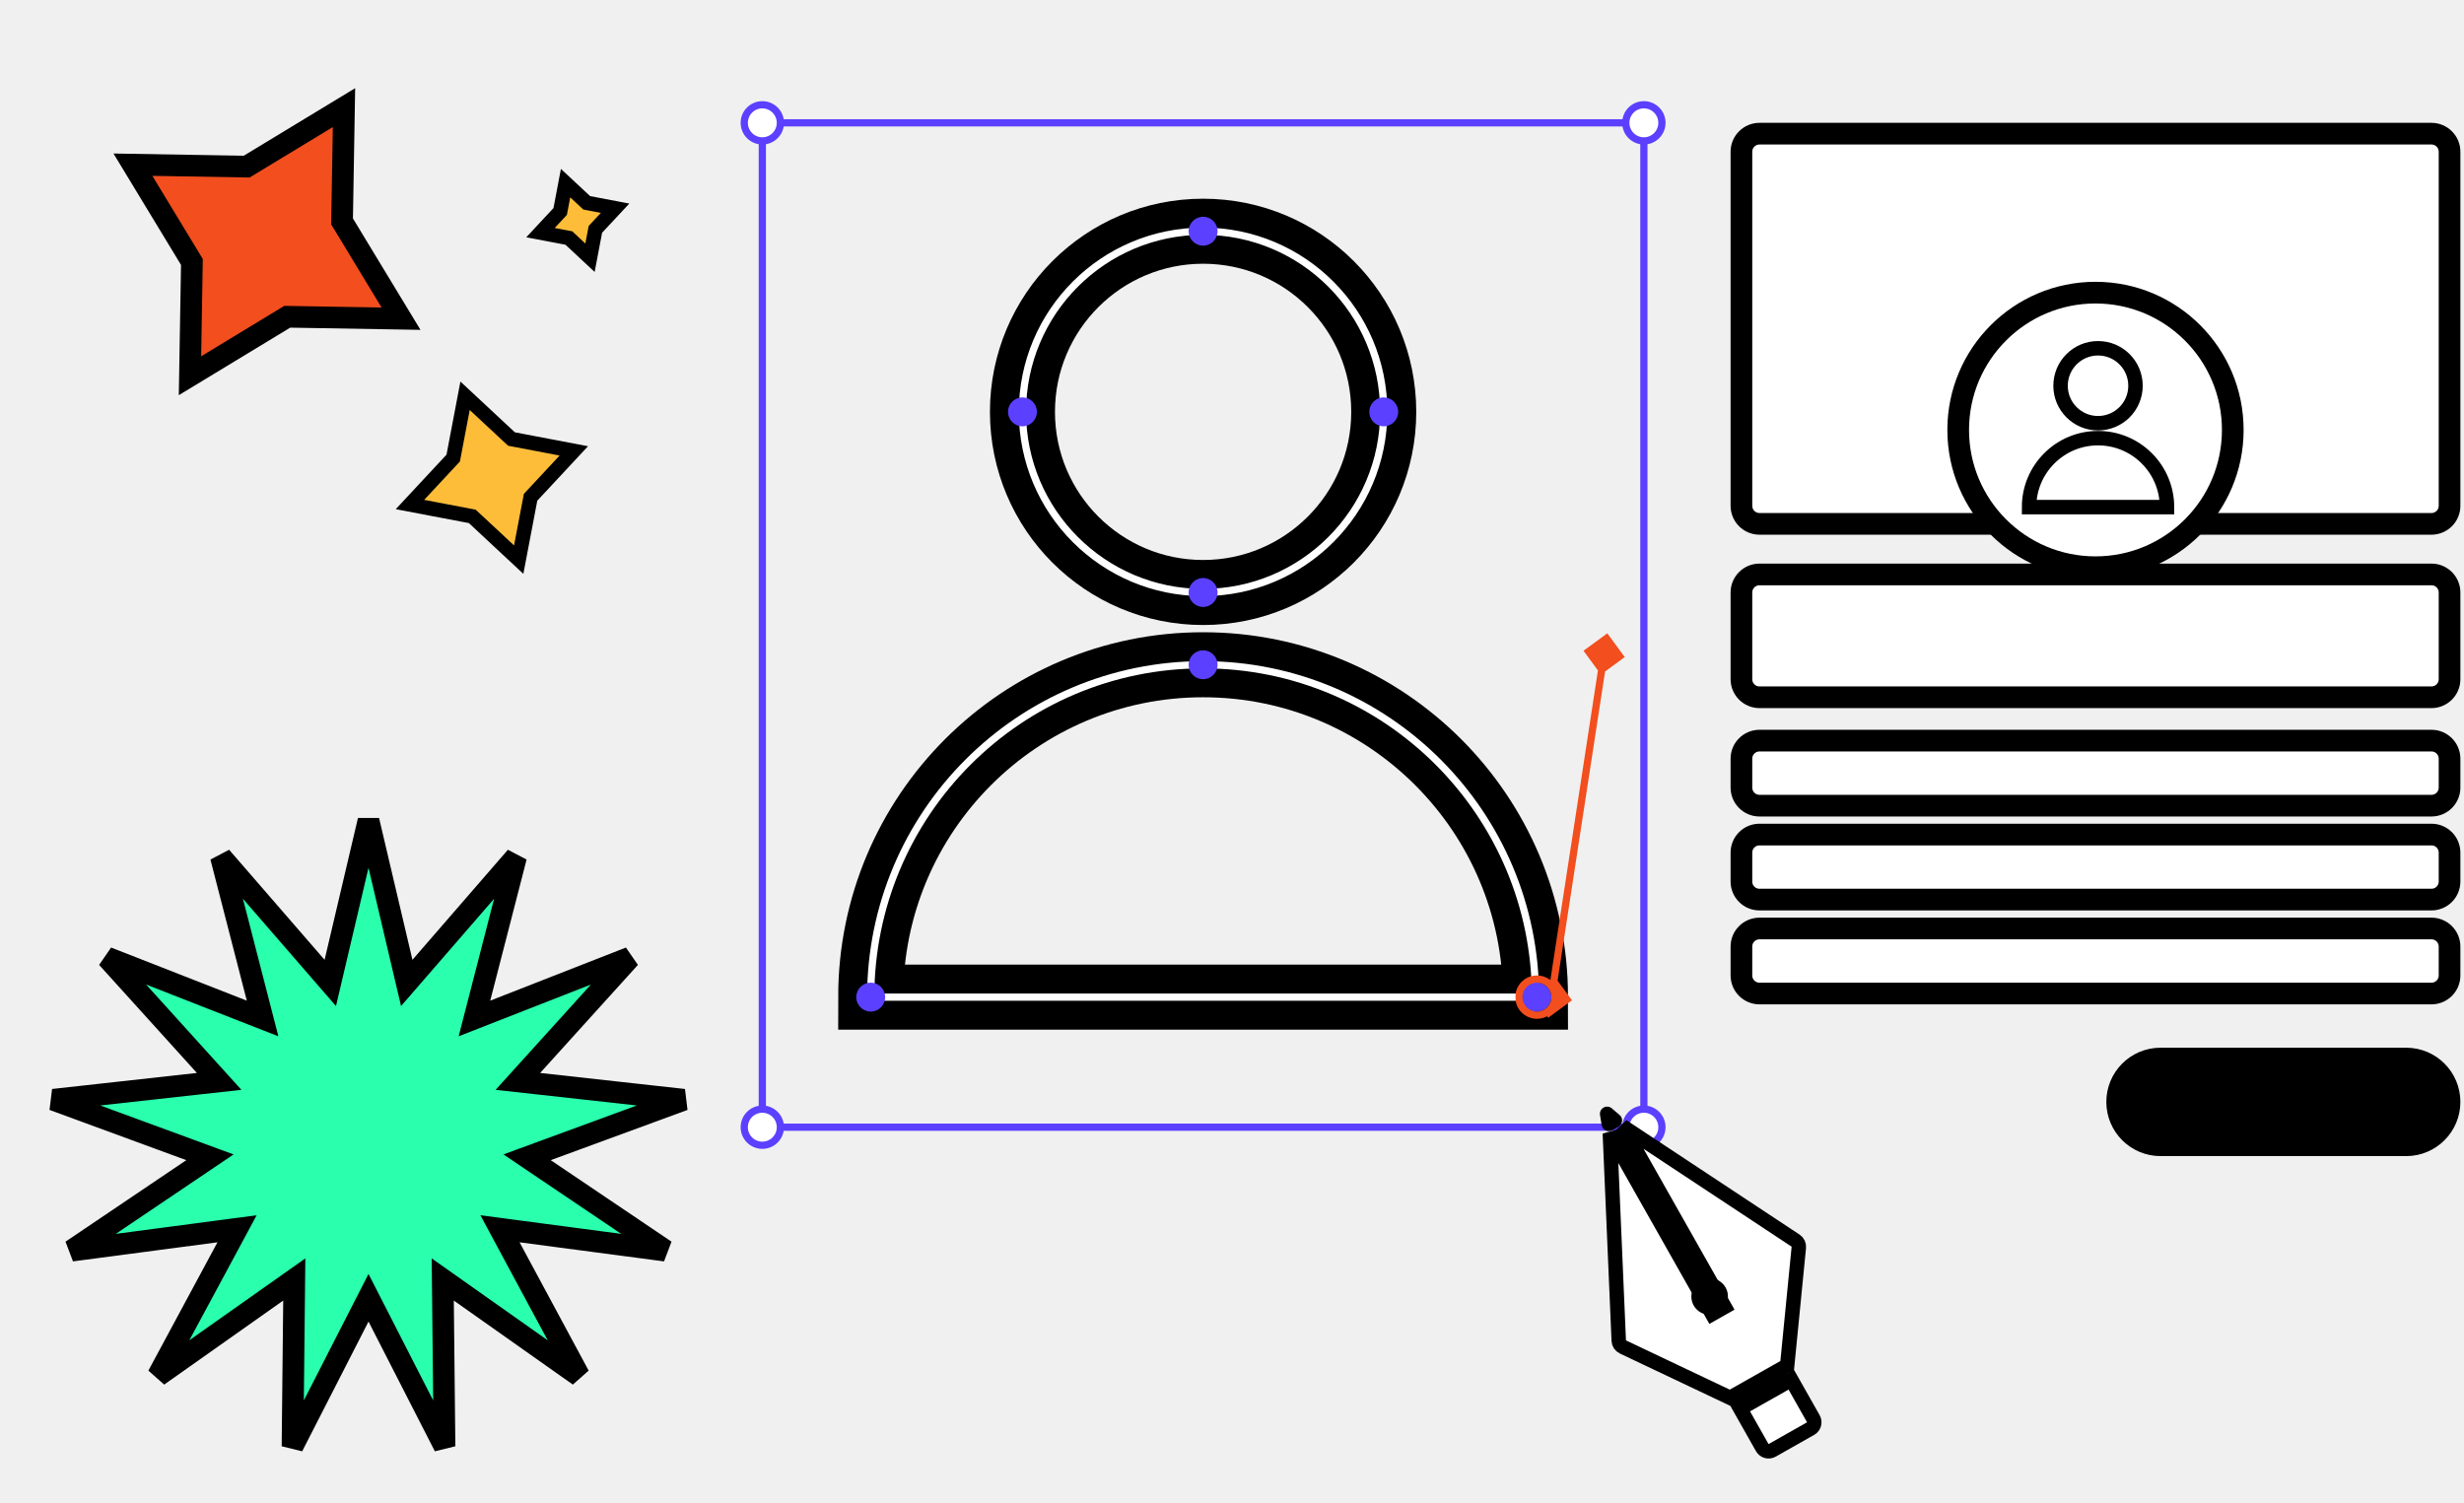
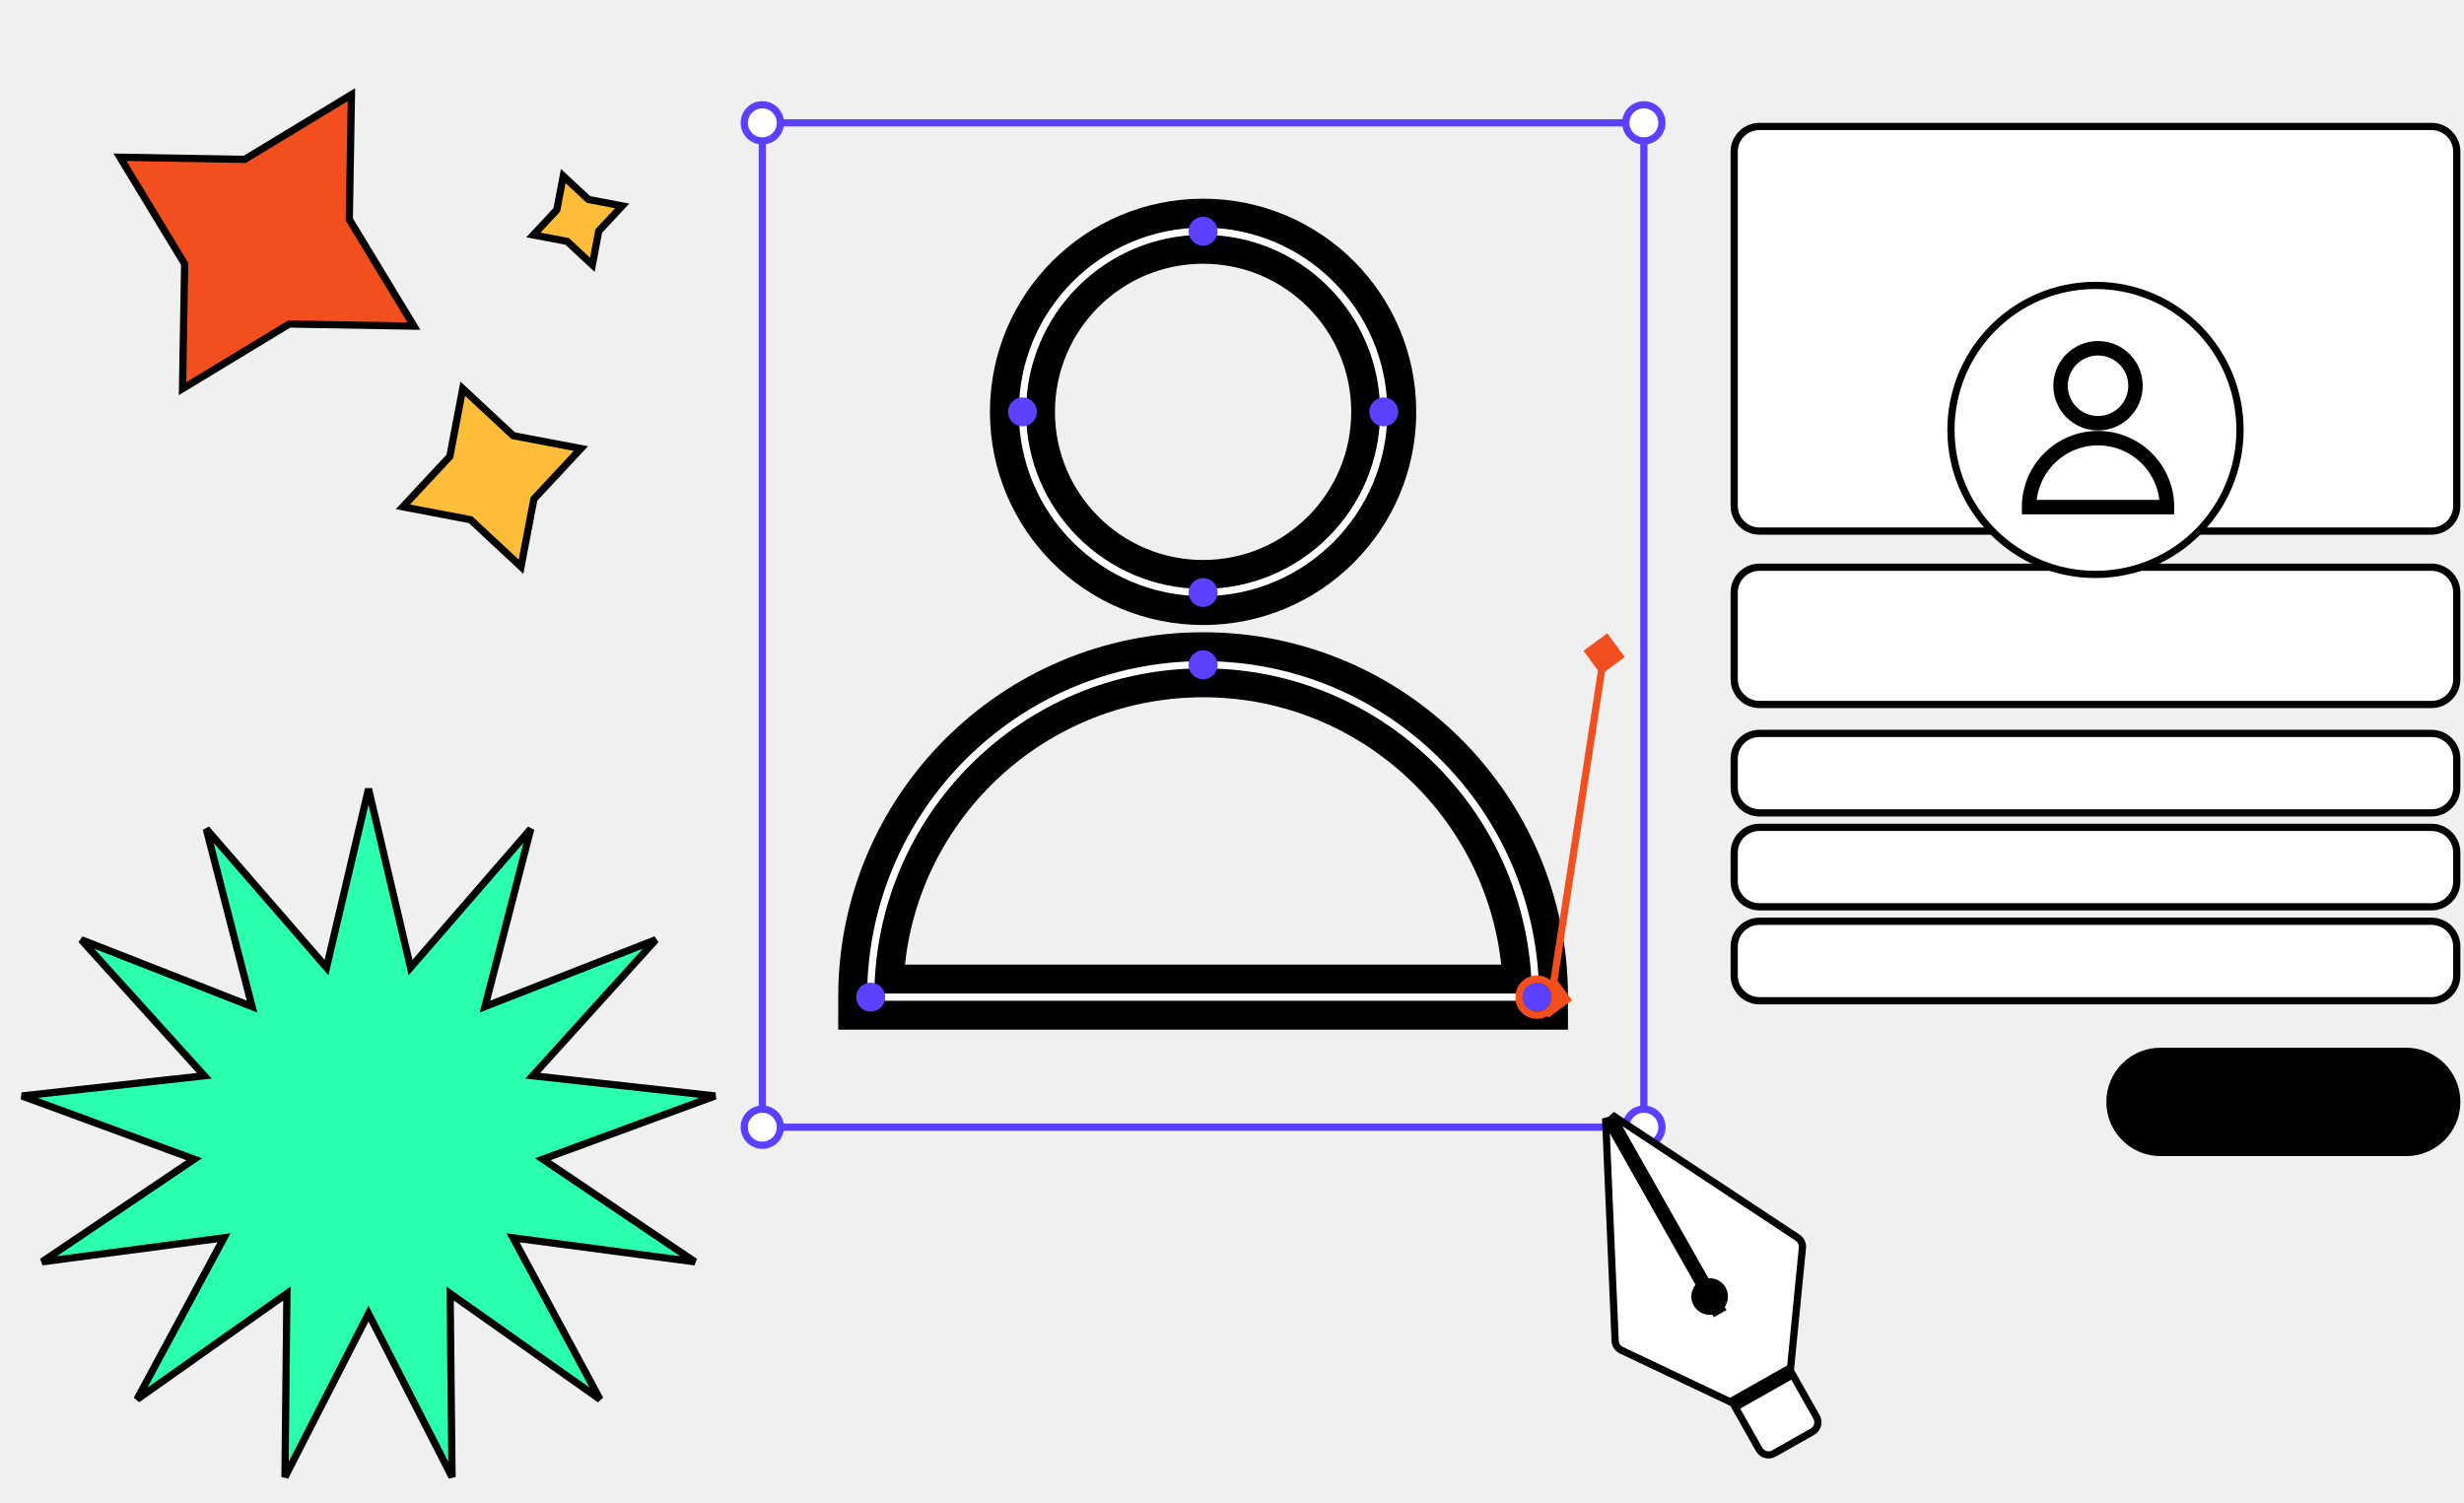
<svg xmlns="http://www.w3.org/2000/svg" width="341" height="208" viewBox="0 0 341 208" fill="none">
  <rect x="105.5" y="17" width="122" height="139" stroke="#5B40FF" />
  <circle cx="166.5" cy="57" r="25" stroke="black" stroke-width="9" />
  <circle cx="166.5" cy="57" r="25" stroke="white" />
  <circle cx="166.5" cy="32" r="2" fill="#5B40FF" />
  <circle cx="141.5" cy="57" r="2" fill="#5B40FF" />
  <circle cx="191.5" cy="57" r="2" fill="#5B40FF" />
  <circle cx="227.5" cy="17" r="2.5" fill="white" stroke="#5B40FF" />
  <path d="M108 17C108 18.381 106.881 19.5 105.5 19.5C104.119 19.5 103 18.381 103 17C103 15.619 104.119 14.5 105.5 14.5C106.881 14.5 108 15.619 108 17Z" fill="white" stroke="#5B40FF" />
  <circle cx="105.5" cy="156" r="2.5" fill="white" stroke="#5B40FF" />
  <circle cx="227.5" cy="156" r="2.5" fill="white" stroke="#5B40FF" />
  <circle cx="166.5" cy="82" r="2" fill="#5B40FF" />
-   <path d="M222.791 156.846L236.943 181.86L238.684 180.875L224.532 155.861L248.501 171.702C248.81 171.906 248.981 172.265 248.945 172.634L247.335 188.973L239.429 193.446L224.595 186.41C224.26 186.251 224.04 185.92 224.024 185.55L222.791 156.846ZM247.902 190.951L250.955 196.348C251.227 196.829 251.058 197.439 250.578 197.711L245.249 200.726C244.768 200.998 244.158 200.828 243.886 200.348L240.832 194.95L247.902 190.951Z" fill="white" stroke="black" stroke-width="2" />
-   <path d="M221.432 154.318C221.281 153.4 222.356 152.791 223.066 153.394L224.138 154.304C224.668 154.754 224.588 155.594 223.983 155.936L223.139 156.414C222.534 156.756 221.773 156.392 221.66 155.705L221.432 154.318Z" fill="black" />
+   <path d="M222.203 154.79L237.378 181.613L238.249 181.121L223.073 154.298L248.776 171.285C249.24 171.591 249.497 172.129 249.442 172.683L247.808 189.281L239.449 194.009L224.38 186.862C223.878 186.624 223.549 186.127 223.525 185.571L222.203 154.79ZM248.091 190.269L251.391 196.102C251.799 196.823 251.545 197.738 250.824 198.146L245.495 201.161C244.774 201.569 243.859 201.315 243.451 200.594L240.151 194.761L248.091 190.269Z" fill="white" stroke="black" />
  <circle cx="236.603" cy="179.43" r="2.531" fill="black" />
  <path d="M166.5 92C141.095 92 120.5 112.595 120.5 138H212.5C212.5 112.595 191.905 92 166.5 92Z" stroke="black" stroke-width="9" />
  <path d="M166.5 92C141.095 92 120.5 112.595 120.5 138H212.5C212.5 112.595 191.905 92 166.5 92Z" stroke="white" />
  <circle cx="212.5" cy="138" r="2" fill="#5B40FF" />
-   <mask id="path-18-outside-1_751_1157" maskUnits="userSpaceOnUse" x="209.702" y="87.5" width="16" height="54" fill="black">
+   <mask id="path-17-outside-1_751_1157" maskUnits="userSpaceOnUse" x="209.702" y="87.5" width="16" height="54" fill="black">
    <rect fill="white" x="209.702" y="87.5" width="16" height="54" />
    <path d="M214.702 138C214.702 139.105 213.806 140 212.702 140C211.597 140 210.702 139.105 210.702 138C210.702 136.895 211.597 136 212.702 136C213.806 136 214.702 136.895 214.702 138Z" />
  </mask>
  <path d="M214.702 138C214.702 139.105 213.806 140 212.702 140C211.597 140 210.702 139.105 210.702 138C210.702 136.895 211.597 136 212.702 136C213.806 136 214.702 136.895 214.702 138Z" fill="#5B40FF" />
-   <path d="M214.263 140.853L217.555 138.438L215.14 135.147L211.848 137.562L214.263 140.853ZM222.438 87.647L219.147 90.062L221.562 93.353L224.853 90.938L222.438 87.647ZM215.196 138.076L222.494 90.576L221.506 90.424L214.207 137.924L215.196 138.076ZM213.702 138C213.702 138.552 213.254 139 212.702 139V141C214.359 141 215.702 139.657 215.702 138H213.702ZM212.702 139C212.149 139 211.702 138.552 211.702 138H209.702C209.702 139.657 211.045 141 212.702 141V139ZM211.702 138C211.702 137.448 212.149 137 212.702 137V135C211.045 135 209.702 136.343 209.702 138H211.702ZM212.702 137C213.254 137 213.702 137.448 213.702 138H215.702C215.702 136.343 214.359 135 212.702 135V137Z" fill="#F24E1E" mask="url(#path-18-outside-1_751_1157)" />
+   <path d="M214.263 140.853L217.555 138.438L215.14 135.147L211.848 137.562L214.263 140.853ZM222.438 87.647L219.147 90.062L221.562 93.353L224.853 90.938L222.438 87.647ZM215.196 138.076L222.494 90.576L221.506 90.424L214.207 137.924L215.196 138.076ZM213.702 138C213.702 138.552 213.254 139 212.702 139V141C214.359 141 215.702 139.657 215.702 138H213.702ZM212.702 139C212.149 139 211.702 138.552 211.702 138H209.702C209.702 139.657 211.045 141 212.702 141V139ZM211.702 138C211.702 137.448 212.149 137 212.702 137V135C211.045 135 209.702 136.343 209.702 138H211.702ZM212.702 137C213.254 137 213.702 137.448 213.702 138H215.702C215.702 136.343 214.359 135 212.702 135V137Z" fill="#F24E1E" mask="url(#path-17-outside-1_751_1157)" />
  <circle cx="120.5" cy="138" r="2" fill="#5B40FF" />
  <circle cx="166.5" cy="92" r="2" fill="#5B40FF" />
-   <rect x="241" y="79.5" width="98" height="17" rx="2.5" fill="white" stroke="black" stroke-width="3" />
-   <rect x="1.5" y="-1.5" width="98" height="54" rx="2.5" transform="matrix(1 0 0 -1 239.5 71)" fill="white" stroke="black" stroke-width="3" />
-   <rect x="293" y="146.5" width="46" height="12" rx="6" fill="black" stroke="black" stroke-width="3" />
-   <rect x="241" y="102.5" width="98" height="9" rx="2.5" fill="white" stroke="black" stroke-width="3" />
-   <rect x="241" y="115.5" width="98" height="9" rx="2.5" fill="white" stroke="black" stroke-width="3" />
-   <rect x="241" y="128.5" width="98" height="9" rx="2.5" fill="white" stroke="black" stroke-width="3" />
-   <rect x="271" y="40.5" width="38" height="38" rx="19" fill="white" stroke="black" stroke-width="3" />
+   <rect x="240" y="78.5" width="100" height="19" rx="3.5" fill="white" stroke="black" />
+   <rect x="0.5" y="-0.5" width="100" height="56" rx="3.5" transform="matrix(1 0 0 -1 239.5 73)" fill="white" stroke="black" />
+   <rect x="292" y="145.5" width="48" height="14" rx="7" fill="black" stroke="black" />
+   <rect x="240" y="101.5" width="100" height="11" rx="3.5" fill="white" stroke="black" />
+   <rect x="240" y="114.5" width="100" height="11" rx="3.5" fill="white" stroke="black" />
+   <rect x="240" y="127.5" width="100" height="11" rx="3.5" fill="white" stroke="black" />
+   <rect x="270" y="39.5" width="40" height="40" rx="20" fill="white" stroke="black" />
  <circle cx="290.353" cy="53.385" r="5.186" stroke="black" stroke-width="2" />
  <path d="M290.353 60.64C285.083 60.64 280.81 64.912 280.81 70.183H299.896C299.896 64.912 295.624 60.64 290.353 60.64Z" stroke="black" stroke-width="2" />
-   <path d="M55.619 133.18L56.291 136.035L58.212 133.819L71.425 118.584L66.392 138.112L65.66 140.953L68.391 139.884L87.171 132.533L73.639 147.486L71.671 149.661L74.586 149.983L94.63 152.202L75.699 159.154L72.946 160.165L75.377 161.805L92.095 173.085L72.102 170.443L69.194 170.058L70.584 172.641L80.145 190.398L63.67 178.767L61.274 177.075L61.305 180.008L61.518 200.174L52.336 182.219L51 179.607L49.664 182.219L40.482 200.174L40.695 180.008L40.726 177.075L38.33 178.767L21.855 190.398L31.416 172.641L32.806 170.058L29.898 170.443L9.905 173.085L26.623 161.805L29.054 160.165L26.301 159.154L7.37 152.202L27.414 149.983L30.329 149.661L28.361 147.486L14.829 132.533L33.609 139.884L36.34 140.953L35.608 138.112L30.575 118.584L43.788 133.819L45.709 136.035L46.381 133.18L51 113.549L55.619 133.18Z" fill="#29FFAD" stroke="black" stroke-width="3" />
-   <path d="M47.605 14.895L47.345 30.207L47.337 30.64L47.562 31.01L55.501 44.105L40.189 43.845L39.756 43.837L39.386 44.062L26.291 52.001L26.551 36.689L26.558 36.256L26.334 35.886L18.395 22.791L33.707 23.051L34.14 23.058L34.51 22.834L47.605 14.895Z" fill="#F24E1E" stroke="black" stroke-width="3" />
-   <path d="M64.362 54.773L70.575 60.562L70.786 60.759L71.07 60.813L79.412 62.4L73.623 68.614L73.427 68.825L73.373 69.108L71.785 77.451L65.572 71.662L65.361 71.465L65.077 71.411L56.735 69.824L62.524 63.61L62.721 63.399L62.775 63.116L64.362 54.773Z" fill="#FDBD39" stroke="black" stroke-width="2" />
-   <path d="M78.272 25.344L80.985 27.872L81.196 28.069L81.48 28.123L85.123 28.816L82.595 31.529L82.398 31.74L82.344 32.024L81.651 35.667L78.938 33.139L78.727 32.942L78.443 32.888L74.8 32.195L77.328 29.482L77.525 29.271L77.579 28.987L78.272 25.344Z" fill="#FDBD39" stroke="black" stroke-width="2" />
+   <path d="M56.592 132.951L56.816 133.903L57.457 133.164L73.454 114.718L67.36 138.362L67.116 139.309L68.027 138.952L90.764 130.053L74.38 148.157L73.724 148.882L74.696 148.989L98.965 151.676L76.044 160.092L75.126 160.429L75.937 160.976L96.177 174.633L71.971 171.434L71.001 171.306L71.465 172.167L83.04 193.666L63.093 179.583L62.294 179.02L62.305 179.997L62.563 204.413L51.445 182.674L51 181.803L50.555 182.674L39.437 204.413L39.695 179.997L39.706 179.02L38.907 179.583L18.96 193.666L30.535 172.167L30.999 171.306L30.029 171.434L5.823 174.633L26.063 160.976L26.874 160.429L25.956 160.092L3.035 151.676L27.304 148.989L28.276 148.882L27.62 148.157L11.236 130.053L33.973 138.952L34.884 139.309L34.64 138.362L28.546 114.718L44.543 133.164L45.184 133.903L45.408 132.951L51 109.183L56.592 132.951Z" fill="#29FFAD" stroke="black" />
+   <path d="M48.636 13.101L48.344 30.224L48.342 30.368L48.417 30.491L57.295 45.136L40.172 44.844L40.028 44.842L39.904 44.917L25.26 53.795L25.551 36.672L25.554 36.528L25.479 36.404L16.601 21.76L33.724 22.051L33.868 22.054L33.991 21.979L48.636 13.101Z" fill="#F24E1E" stroke="black" />
+   <path d="M64.04 53.79L70.916 60.196L71.022 60.295L71.163 60.322L80.395 62.078L73.989 68.954L73.891 69.06L73.864 69.202L72.107 78.434L65.231 72.028L65.126 71.929L64.984 71.902L55.752 70.145L62.158 63.27L62.256 63.164L62.283 63.022L64.04 53.79Z" fill="#FDBD39" stroke="black" />
+   <path d="M77.95 24.361L81.326 27.506L81.431 27.605L81.573 27.632L86.106 28.494L82.961 31.87L82.862 31.976L82.835 32.117L81.973 36.65L78.597 33.505L78.491 33.406L78.35 33.379L73.817 32.517L76.962 29.141L77.061 29.035L77.088 28.894L77.95 24.361Z" fill="#FDBD39" stroke="black" />
</svg>
